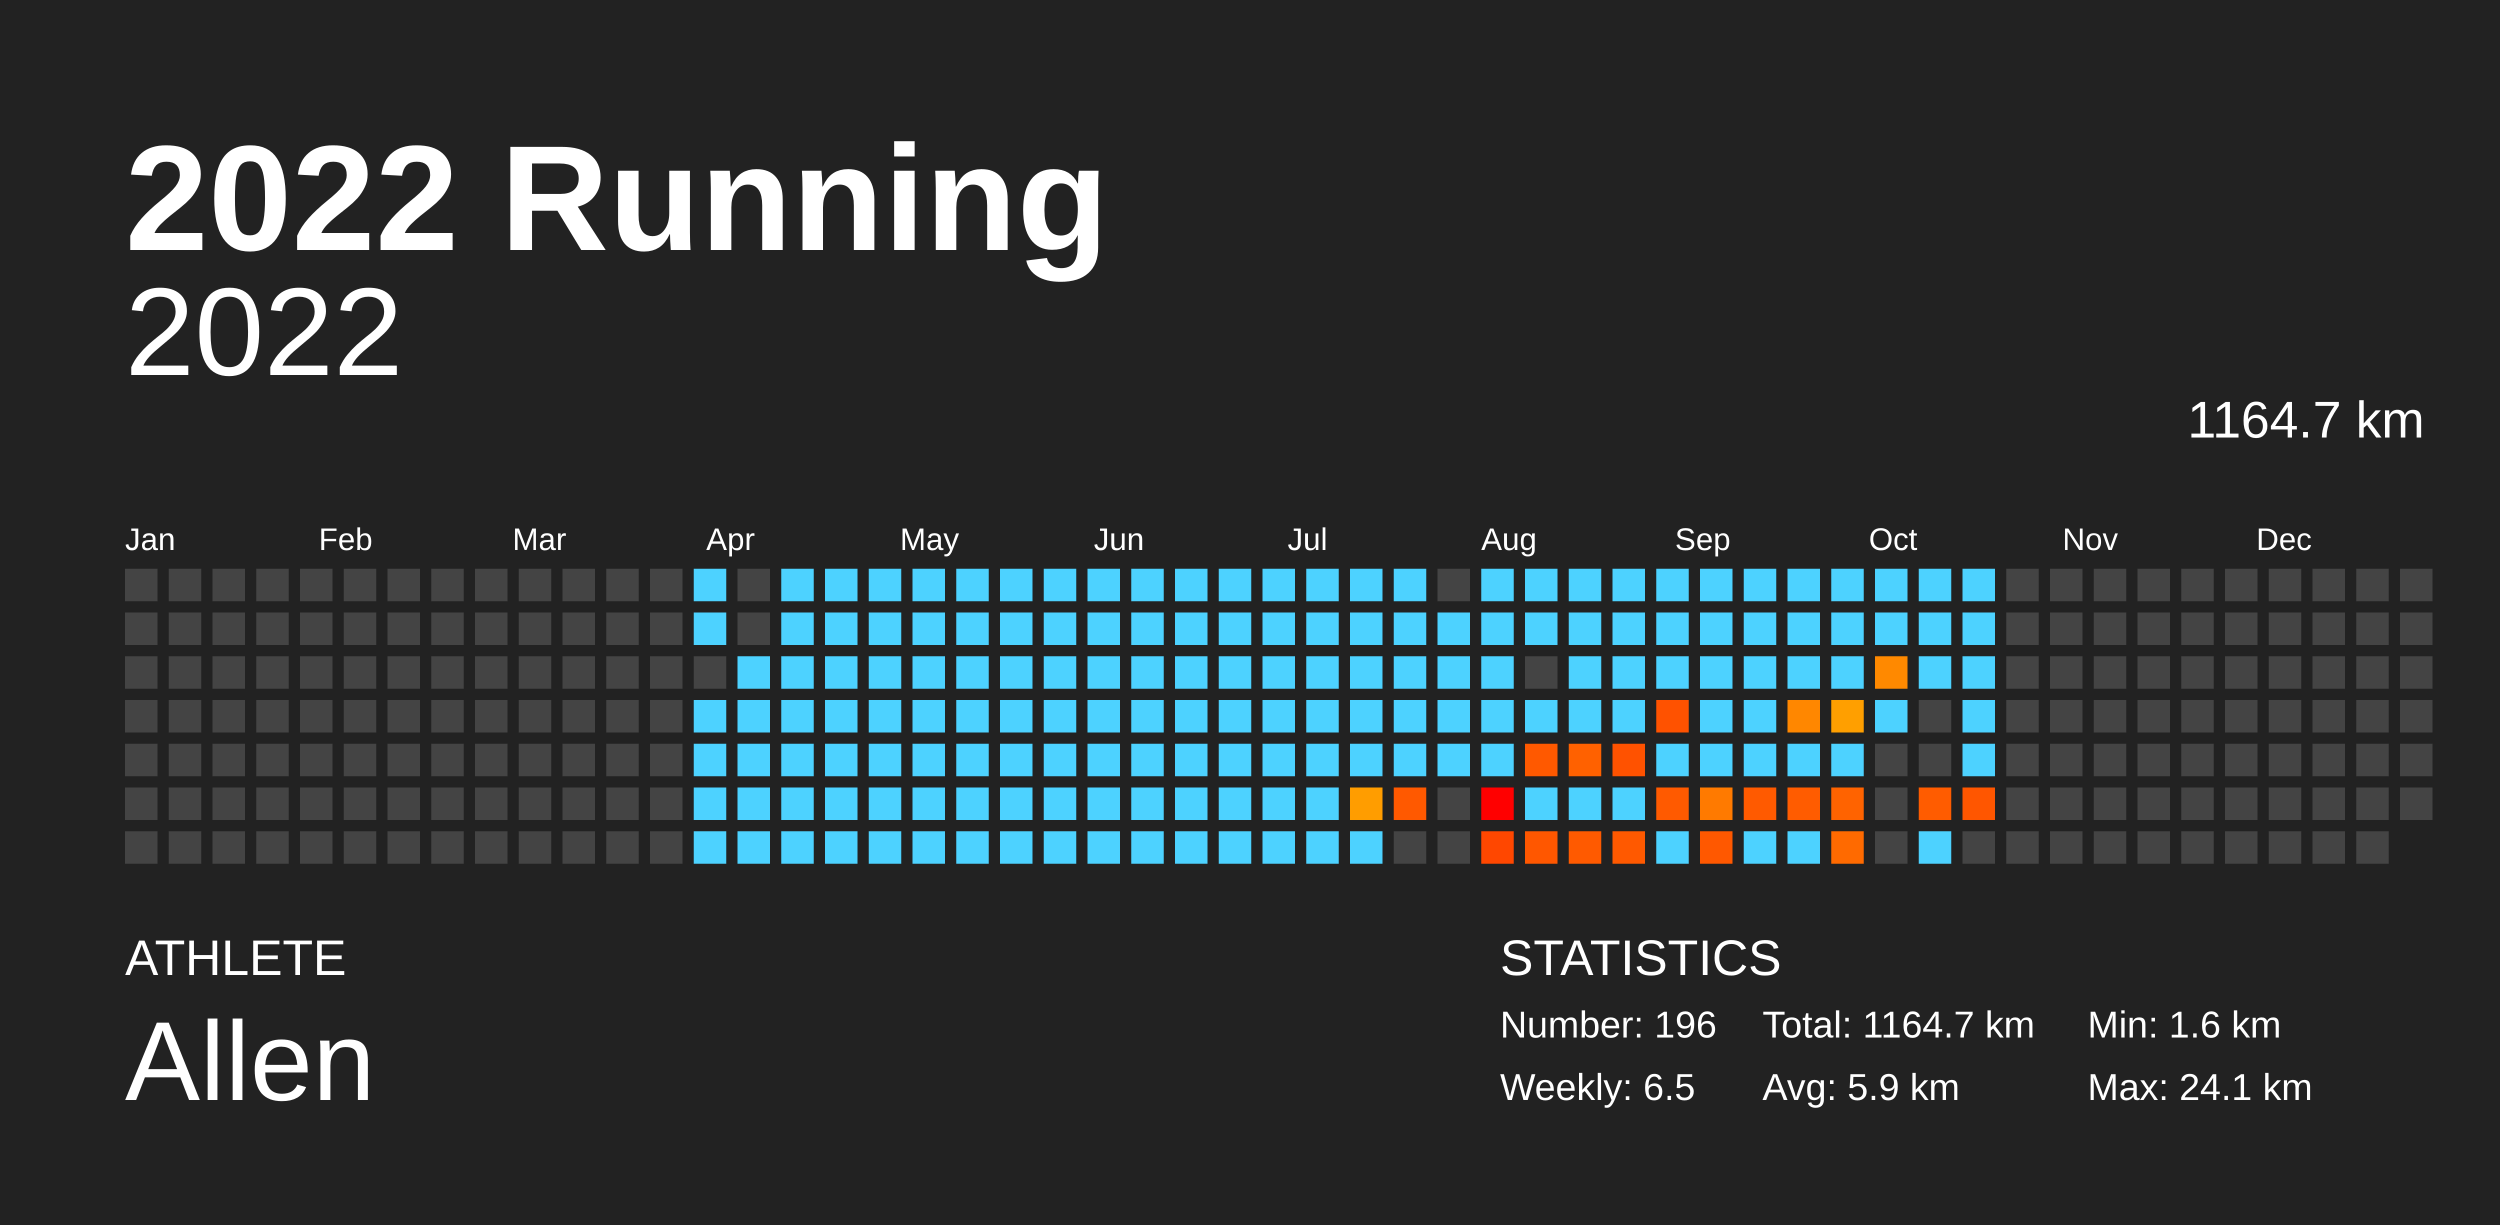
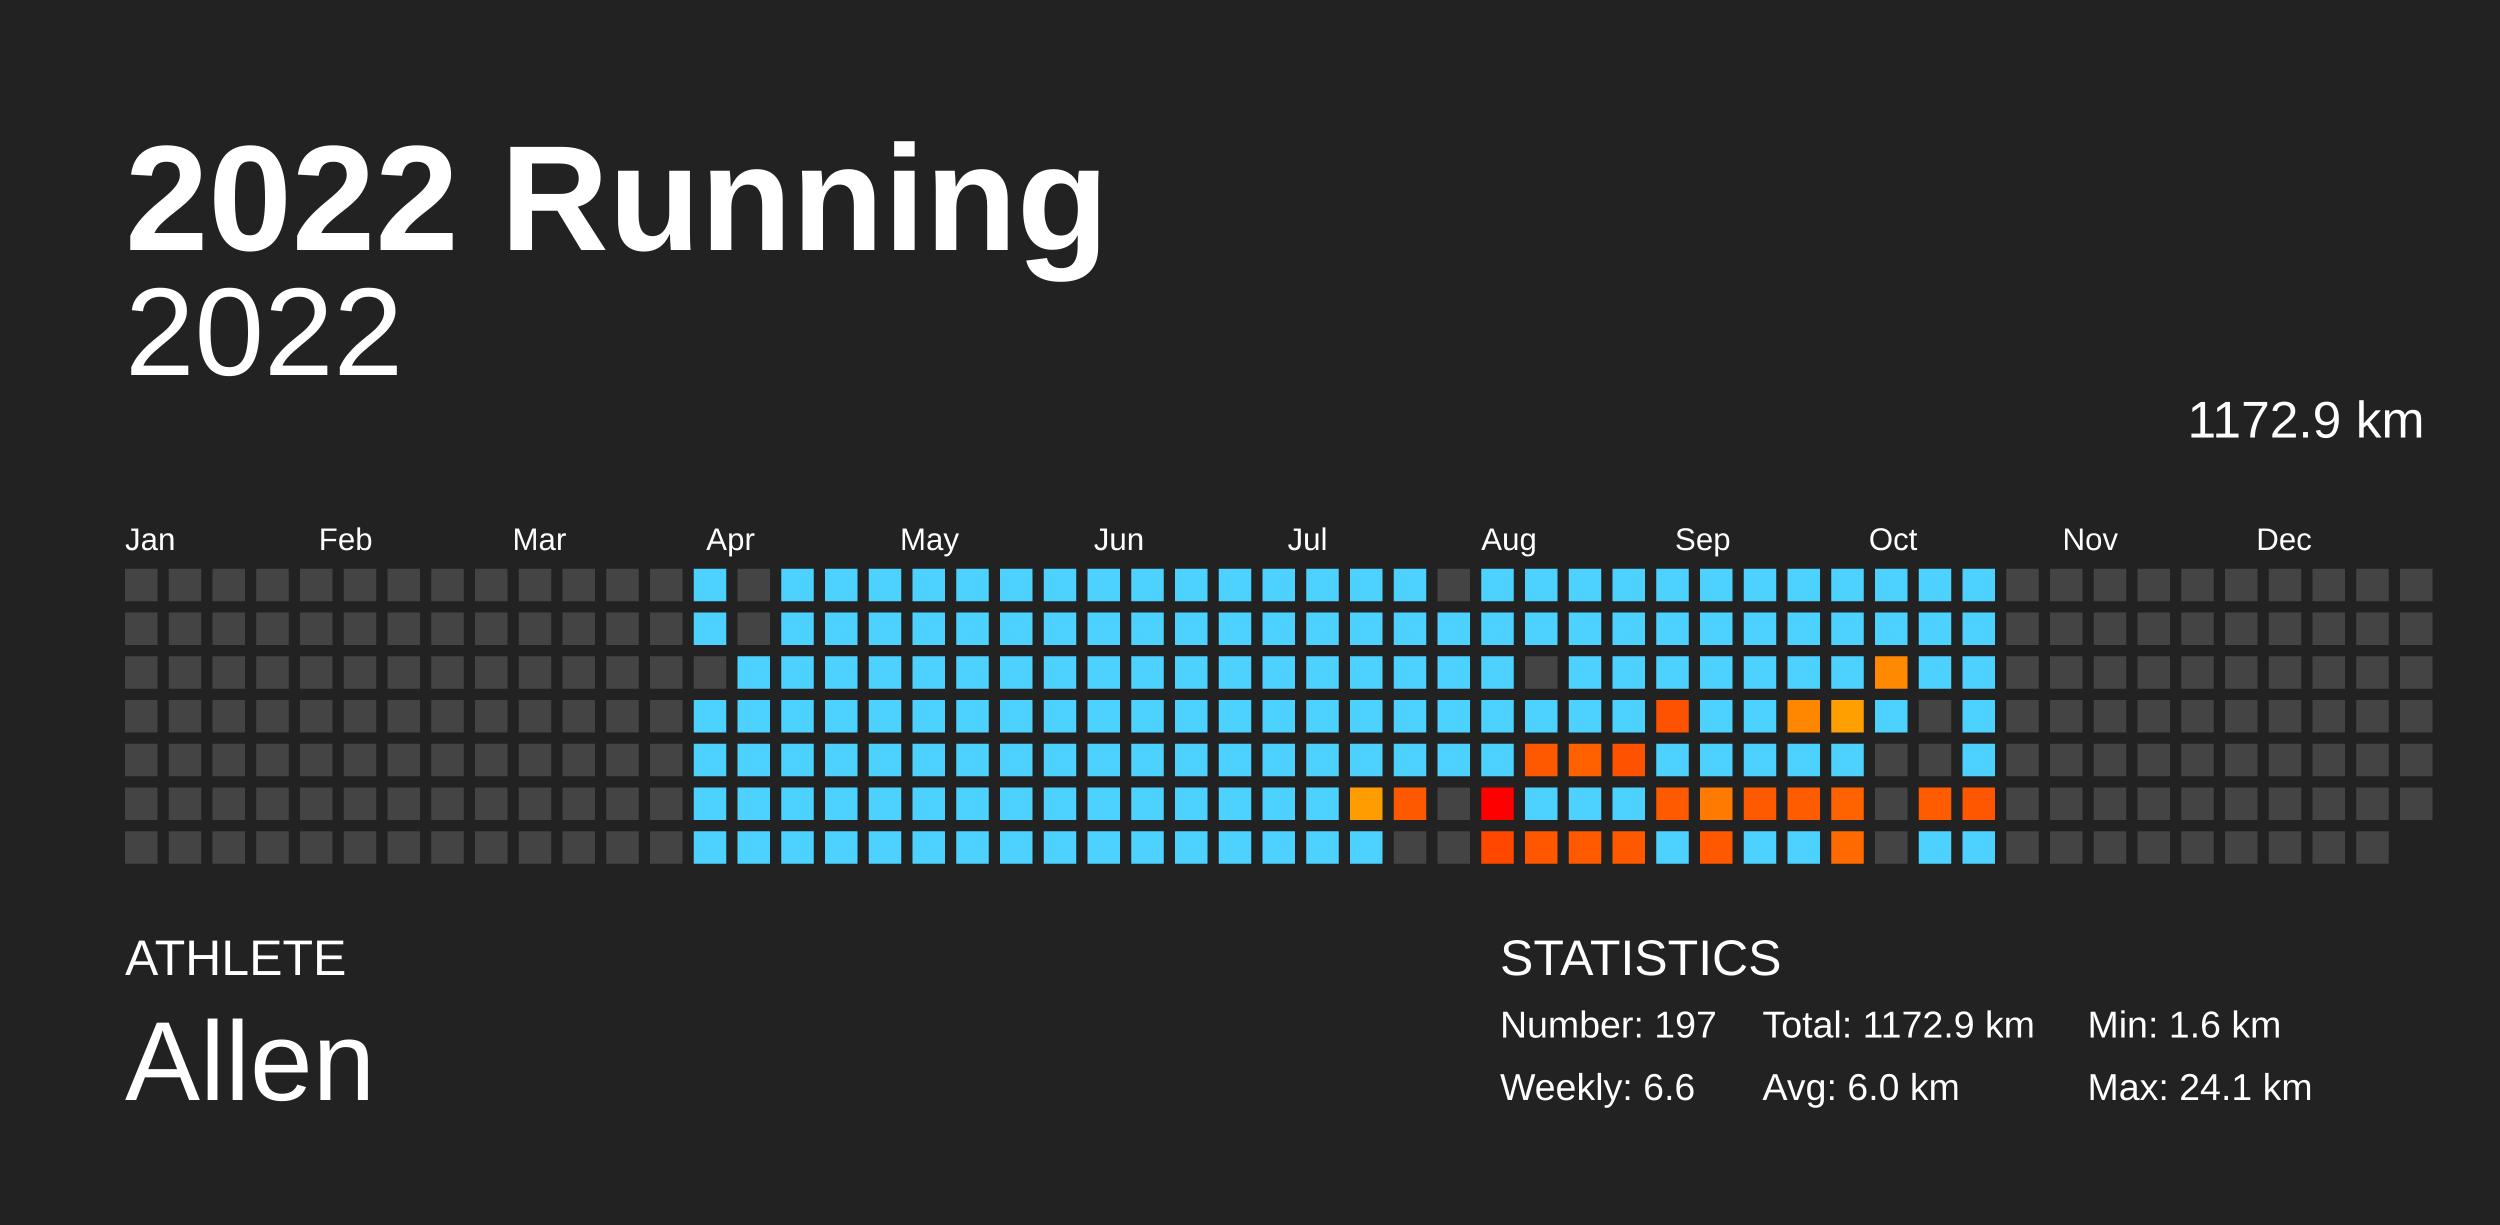
<svg xmlns="http://www.w3.org/2000/svg" baseProfile="full" height="98mm" version="1.1" viewBox="0,0,200,98" width="200mm">
  <defs />
  <rect fill="#222222" height="98" width="200" x="0" y="0" />
  <text fill="#FFFFFF" style="font-size:12px; font-family:Arial; font-weight:bold;" x="10" y="20">2022 Running</text>
  <text fill="#FFFFFF" style="font-size:4px; font-family:Arial" x="10" y="78">ATHLETE</text>
  <text fill="#FFFFFF" style="font-size:9px; font-family:Arial" x="10" y="88">Allen</text>
  <text fill="#FFFFFF" style="font-size:4px; font-family:Arial" x="120" y="78">STATISTICS</text>
-   <text fill="#FFFFFF" style="font-size:3px; font-family:Arial" x="120" y="83">Number: 196</text>
-   <text fill="#FFFFFF" style="font-size:3px; font-family:Arial" x="120" y="88">Weekly: 6.5</text>
-   <text fill="#FFFFFF" style="font-size:3px; font-family:Arial" x="141" y="83">Total: 1164.7 km</text>
-   <text fill="#FFFFFF" style="font-size:3px; font-family:Arial" x="141" y="88">Avg: 5.9 km</text>
+   <text fill="#FFFFFF" style="font-size:3px; font-family:Arial" x="120" y="83">Number: 197</text>
+   <text fill="#FFFFFF" style="font-size:3px; font-family:Arial" x="120" y="88">Weekly: 6.6</text>
+   <text fill="#FFFFFF" style="font-size:3px; font-family:Arial" x="141" y="83">Total: 1172.9 km</text>
+   <text fill="#FFFFFF" style="font-size:3px; font-family:Arial" x="141" y="88">Avg: 6.0 km</text>
  <text fill="#FFFFFF" style="font-size:3px; font-family:Arial" x="167" y="83">Min: 1.6 km</text>
  <text fill="#FFFFFF" style="font-size:3px; font-family:Arial" x="167" y="88">Max: 24.1 km</text>
  <text alignment-baseline="hanging" fill="#FFFFFF" style="font-size:10.0px; font-family:Arial;" x="10" y="30">2022</text>
-   <text alignment-baseline="hanging" fill="#FFFFFF" style="font-size:4.125px; font-family:Arial;" x="175" y="35">1164.7 km</text>
+   <text alignment-baseline="hanging" fill="#FFFFFF" style="font-size:4.125px; font-family:Arial;" x="175" y="35">1172.9 km</text>
  <text fill="#FFFFFF" style="font-size:2.5px; font-family:Arial" x="10.0" y="44">Jan</text>
  <text fill="#FFFFFF" style="font-size:2.5px; font-family:Arial" x="25.5" y="44">Feb</text>
  <text fill="#FFFFFF" style="font-size:2.5px; font-family:Arial" x="41.0" y="44">Mar</text>
  <text fill="#FFFFFF" style="font-size:2.5px; font-family:Arial" x="56.5" y="44">Apr</text>
  <text fill="#FFFFFF" style="font-size:2.5px; font-family:Arial" x="72.0" y="44">May</text>
  <text fill="#FFFFFF" style="font-size:2.5px; font-family:Arial" x="87.5" y="44">Jun</text>
  <text fill="#FFFFFF" style="font-size:2.5px; font-family:Arial" x="103.0" y="44">Jul</text>
  <text fill="#FFFFFF" style="font-size:2.5px; font-family:Arial" x="118.5" y="44">Aug</text>
  <text fill="#FFFFFF" style="font-size:2.5px; font-family:Arial" x="134.0" y="44">Sep</text>
  <text fill="#FFFFFF" style="font-size:2.5px; font-family:Arial" x="149.5" y="44">Oct</text>
  <text fill="#FFFFFF" style="font-size:2.5px; font-family:Arial" x="165.0" y="44">Nov</text>
  <text fill="#FFFFFF" style="font-size:2.5px; font-family:Arial" x="180.5" y="44">Dec</text>
  <rect fill="#444444" height="2.6" width="2.6" x="10.0" y="45.5" />
  <rect fill="#444444" height="2.6" width="2.6" x="10.0" y="49.0" />
  <rect fill="#444444" height="2.6" width="2.6" x="10.0" y="52.5" />
  <rect fill="#444444" height="2.6" width="2.6" x="10.0" y="56.0" />
  <rect fill="#444444" height="2.6" width="2.6" x="10.0" y="59.5" />
  <rect fill="#444444" height="2.6" width="2.6" x="10.0" y="63.0" />
  <rect fill="#444444" height="2.6" width="2.6" x="10.0" y="66.5" />
  <rect fill="#444444" height="2.6" width="2.6" x="13.5" y="45.5" />
  <rect fill="#444444" height="2.6" width="2.6" x="13.5" y="49.0" />
  <rect fill="#444444" height="2.6" width="2.6" x="13.5" y="52.5" />
  <rect fill="#444444" height="2.6" width="2.6" x="13.5" y="56.0" />
  <rect fill="#444444" height="2.6" width="2.6" x="13.5" y="59.5" />
  <rect fill="#444444" height="2.6" width="2.6" x="13.5" y="63.0" />
  <rect fill="#444444" height="2.6" width="2.6" x="13.5" y="66.5" />
  <rect fill="#444444" height="2.6" width="2.6" x="17.0" y="45.5" />
  <rect fill="#444444" height="2.6" width="2.6" x="17.0" y="49.0" />
  <rect fill="#444444" height="2.6" width="2.6" x="17.0" y="52.5" />
  <rect fill="#444444" height="2.6" width="2.6" x="17.0" y="56.0" />
  <rect fill="#444444" height="2.6" width="2.6" x="17.0" y="59.5" />
  <rect fill="#444444" height="2.6" width="2.6" x="17.0" y="63.0" />
  <rect fill="#444444" height="2.6" width="2.6" x="17.0" y="66.5" />
  <rect fill="#444444" height="2.6" width="2.6" x="20.5" y="45.5" />
  <rect fill="#444444" height="2.6" width="2.6" x="20.5" y="49.0" />
  <rect fill="#444444" height="2.6" width="2.6" x="20.5" y="52.5" />
  <rect fill="#444444" height="2.6" width="2.6" x="20.5" y="56.0" />
  <rect fill="#444444" height="2.6" width="2.6" x="20.5" y="59.5" />
  <rect fill="#444444" height="2.6" width="2.6" x="20.5" y="63.0" />
  <rect fill="#444444" height="2.6" width="2.6" x="20.5" y="66.5" />
  <rect fill="#444444" height="2.6" width="2.6" x="24.0" y="45.5" />
  <rect fill="#444444" height="2.6" width="2.6" x="24.0" y="49.0" />
  <rect fill="#444444" height="2.6" width="2.6" x="24.0" y="52.5" />
  <rect fill="#444444" height="2.6" width="2.6" x="24.0" y="56.0" />
  <rect fill="#444444" height="2.6" width="2.6" x="24.0" y="59.5" />
  <rect fill="#444444" height="2.6" width="2.6" x="24.0" y="63.0" />
  <rect fill="#444444" height="2.6" width="2.6" x="24.0" y="66.5" />
  <rect fill="#444444" height="2.6" width="2.6" x="27.5" y="45.5" />
  <rect fill="#444444" height="2.6" width="2.6" x="27.5" y="49.0" />
  <rect fill="#444444" height="2.6" width="2.6" x="27.5" y="52.5" />
  <rect fill="#444444" height="2.6" width="2.6" x="27.5" y="56.0" />
  <rect fill="#444444" height="2.6" width="2.6" x="27.5" y="59.5" />
  <rect fill="#444444" height="2.6" width="2.6" x="27.5" y="63.0" />
  <rect fill="#444444" height="2.6" width="2.6" x="27.5" y="66.5" />
  <rect fill="#444444" height="2.6" width="2.6" x="31.0" y="45.5" />
  <rect fill="#444444" height="2.6" width="2.6" x="31.0" y="49.0" />
  <rect fill="#444444" height="2.6" width="2.6" x="31.0" y="52.5" />
  <rect fill="#444444" height="2.6" width="2.6" x="31.0" y="56.0" />
  <rect fill="#444444" height="2.6" width="2.6" x="31.0" y="59.5" />
  <rect fill="#444444" height="2.6" width="2.6" x="31.0" y="63.0" />
  <rect fill="#444444" height="2.6" width="2.6" x="31.0" y="66.5" />
  <rect fill="#444444" height="2.6" width="2.6" x="34.5" y="45.5" />
  <rect fill="#444444" height="2.6" width="2.6" x="34.5" y="49.0" />
  <rect fill="#444444" height="2.6" width="2.6" x="34.5" y="52.5" />
  <rect fill="#444444" height="2.6" width="2.6" x="34.5" y="56.0" />
  <rect fill="#444444" height="2.6" width="2.6" x="34.5" y="59.5" />
  <rect fill="#444444" height="2.6" width="2.6" x="34.5" y="63.0" />
  <rect fill="#444444" height="2.6" width="2.6" x="34.5" y="66.5" />
  <rect fill="#444444" height="2.6" width="2.6" x="38.0" y="45.5" />
  <rect fill="#444444" height="2.6" width="2.6" x="38.0" y="49.0" />
  <rect fill="#444444" height="2.6" width="2.6" x="38.0" y="52.5" />
  <rect fill="#444444" height="2.6" width="2.6" x="38.0" y="56.0" />
  <rect fill="#444444" height="2.6" width="2.6" x="38.0" y="59.5" />
  <rect fill="#444444" height="2.6" width="2.6" x="38.0" y="63.0" />
  <rect fill="#444444" height="2.6" width="2.6" x="38.0" y="66.5" />
  <rect fill="#444444" height="2.6" width="2.6" x="41.5" y="45.5" />
  <rect fill="#444444" height="2.6" width="2.6" x="41.5" y="49.0" />
  <rect fill="#444444" height="2.6" width="2.6" x="41.5" y="52.5" />
  <rect fill="#444444" height="2.6" width="2.6" x="41.5" y="56.0" />
  <rect fill="#444444" height="2.6" width="2.6" x="41.5" y="59.5" />
  <rect fill="#444444" height="2.6" width="2.6" x="41.5" y="63.0" />
  <rect fill="#444444" height="2.6" width="2.6" x="41.5" y="66.5" />
  <rect fill="#444444" height="2.6" width="2.6" x="45.0" y="45.5" />
  <rect fill="#444444" height="2.6" width="2.6" x="45.0" y="49.0" />
  <rect fill="#444444" height="2.6" width="2.6" x="45.0" y="52.5" />
  <rect fill="#444444" height="2.6" width="2.6" x="45.0" y="56.0" />
  <rect fill="#444444" height="2.6" width="2.6" x="45.0" y="59.5" />
  <rect fill="#444444" height="2.6" width="2.6" x="45.0" y="63.0" />
  <rect fill="#444444" height="2.6" width="2.6" x="45.0" y="66.5" />
  <rect fill="#444444" height="2.6" width="2.6" x="48.5" y="45.5" />
  <rect fill="#444444" height="2.6" width="2.6" x="48.5" y="49.0" />
  <rect fill="#444444" height="2.6" width="2.6" x="48.5" y="52.5" />
  <rect fill="#444444" height="2.6" width="2.6" x="48.5" y="56.0" />
  <rect fill="#444444" height="2.6" width="2.6" x="48.5" y="59.5" />
  <rect fill="#444444" height="2.6" width="2.6" x="48.5" y="63.0" />
  <rect fill="#444444" height="2.6" width="2.6" x="48.5" y="66.5" />
  <rect fill="#444444" height="2.6" width="2.6" x="52.0" y="45.5" />
  <rect fill="#444444" height="2.6" width="2.6" x="52.0" y="49.0" />
  <rect fill="#444444" height="2.6" width="2.6" x="52.0" y="52.5" />
  <rect fill="#444444" height="2.6" width="2.6" x="52.0" y="56.0" />
  <rect fill="#444444" height="2.6" width="2.6" x="52.0" y="59.5" />
  <rect fill="#444444" height="2.6" width="2.6" x="52.0" y="63.0" />
  <rect fill="#444444" height="2.6" width="2.6" x="52.0" y="66.5" />
  <rect fill="#4dd2ff" height="2.6" width="2.6" x="55.5" y="45.5" />
  <rect fill="#4dd2ff" height="2.6" width="2.6" x="55.5" y="49.0" />
  <rect fill="#444444" height="2.6" width="2.6" x="55.5" y="52.5" />
  <rect fill="#4dd2ff" height="2.6" width="2.6" x="55.5" y="56.0" />
  <rect fill="#4dd2ff" height="2.6" width="2.6" x="55.5" y="59.5" />
  <rect fill="#4dd2ff" height="2.6" width="2.6" x="55.5" y="63.0" />
  <rect fill="#4dd2ff" height="2.6" width="2.6" x="55.5" y="66.5" />
  <rect fill="#444444" height="2.6" width="2.6" x="59.0" y="45.5" />
  <rect fill="#444444" height="2.6" width="2.6" x="59.0" y="49.0" />
  <rect fill="#4dd2ff" height="2.6" width="2.6" x="59.0" y="52.5" />
  <rect fill="#4dd2ff" height="2.6" width="2.6" x="59.0" y="56.0" />
  <rect fill="#4dd2ff" height="2.6" width="2.6" x="59.0" y="59.5" />
  <rect fill="#4dd2ff" height="2.6" width="2.6" x="59.0" y="63.0" />
  <rect fill="#4dd2ff" height="2.6" width="2.6" x="59.0" y="66.5" />
  <rect fill="#4dd2ff" height="2.6" width="2.6" x="62.5" y="45.5" />
  <rect fill="#4dd2ff" height="2.6" width="2.6" x="62.5" y="49.0" />
  <rect fill="#4dd2ff" height="2.6" width="2.6" x="62.5" y="52.5" />
  <rect fill="#4dd2ff" height="2.6" width="2.6" x="62.5" y="56.0" />
  <rect fill="#4dd2ff" height="2.6" width="2.6" x="62.5" y="59.5" />
  <rect fill="#4dd2ff" height="2.6" width="2.6" x="62.5" y="63.0" />
  <rect fill="#4dd2ff" height="2.6" width="2.6" x="62.5" y="66.5" />
  <rect fill="#4dd2ff" height="2.6" width="2.6" x="66.0" y="45.5" />
  <rect fill="#4dd2ff" height="2.6" width="2.6" x="66.0" y="49.0" />
  <rect fill="#4dd2ff" height="2.6" width="2.6" x="66.0" y="52.5" />
  <rect fill="#4dd2ff" height="2.6" width="2.6" x="66.0" y="56.0" />
  <rect fill="#4dd2ff" height="2.6" width="2.6" x="66.0" y="59.5" />
  <rect fill="#4dd2ff" height="2.6" width="2.6" x="66.0" y="63.0" />
  <rect fill="#4dd2ff" height="2.6" width="2.6" x="66.0" y="66.5" />
  <rect fill="#4dd2ff" height="2.6" width="2.6" x="69.5" y="45.5" />
  <rect fill="#4dd2ff" height="2.6" width="2.6" x="69.5" y="49.0" />
  <rect fill="#4dd2ff" height="2.6" width="2.6" x="69.5" y="52.5" />
  <rect fill="#4dd2ff" height="2.6" width="2.6" x="69.5" y="56.0" />
  <rect fill="#4dd2ff" height="2.6" width="2.6" x="69.5" y="59.5" />
  <rect fill="#4dd2ff" height="2.6" width="2.6" x="69.5" y="63.0" />
  <rect fill="#4dd2ff" height="2.6" width="2.6" x="69.5" y="66.5" />
  <rect fill="#4dd2ff" height="2.6" width="2.6" x="73.0" y="45.5" />
  <rect fill="#4dd2ff" height="2.6" width="2.6" x="73.0" y="49.0" />
  <rect fill="#4dd2ff" height="2.6" width="2.6" x="73.0" y="52.5" />
  <rect fill="#4dd2ff" height="2.6" width="2.6" x="73.0" y="56.0" />
  <rect fill="#4dd2ff" height="2.6" width="2.6" x="73.0" y="59.5" />
  <rect fill="#4dd2ff" height="2.6" width="2.6" x="73.0" y="63.0" />
  <rect fill="#4dd2ff" height="2.6" width="2.6" x="73.0" y="66.5" />
  <rect fill="#4dd2ff" height="2.6" width="2.6" x="76.5" y="45.5" />
  <rect fill="#4dd2ff" height="2.6" width="2.6" x="76.5" y="49.0" />
  <rect fill="#4dd2ff" height="2.6" width="2.6" x="76.5" y="52.5" />
  <rect fill="#4dd2ff" height="2.6" width="2.6" x="76.5" y="56.0" />
  <rect fill="#4dd2ff" height="2.6" width="2.6" x="76.5" y="59.5" />
  <rect fill="#4dd2ff" height="2.6" width="2.6" x="76.5" y="63.0" />
  <rect fill="#4dd2ff" height="2.6" width="2.6" x="76.5" y="66.5" />
  <rect fill="#4dd2ff" height="2.6" width="2.6" x="80.0" y="45.5" />
  <rect fill="#4dd2ff" height="2.6" width="2.6" x="80.0" y="49.0" />
  <rect fill="#4dd2ff" height="2.6" width="2.6" x="80.0" y="52.5" />
  <rect fill="#4dd2ff" height="2.6" width="2.6" x="80.0" y="56.0" />
  <rect fill="#4dd2ff" height="2.6" width="2.6" x="80.0" y="59.5" />
  <rect fill="#4dd2ff" height="2.6" width="2.6" x="80.0" y="63.0" />
  <rect fill="#4dd2ff" height="2.6" width="2.6" x="80.0" y="66.5" />
  <rect fill="#4dd2ff" height="2.6" width="2.6" x="83.5" y="45.5" />
  <rect fill="#4dd2ff" height="2.6" width="2.6" x="83.5" y="49.0" />
  <rect fill="#4dd2ff" height="2.6" width="2.6" x="83.5" y="52.5" />
  <rect fill="#4dd2ff" height="2.6" width="2.6" x="83.5" y="56.0" />
  <rect fill="#4dd2ff" height="2.6" width="2.6" x="83.5" y="59.5" />
  <rect fill="#4dd2ff" height="2.6" width="2.6" x="83.5" y="63.0" />
  <rect fill="#4dd2ff" height="2.6" width="2.6" x="83.5" y="66.5" />
  <rect fill="#4dd2ff" height="2.6" width="2.6" x="87.0" y="45.5" />
  <rect fill="#4dd2ff" height="2.6" width="2.6" x="87.0" y="49.0" />
  <rect fill="#4dd2ff" height="2.6" width="2.6" x="87.0" y="52.5" />
  <rect fill="#4dd2ff" height="2.6" width="2.6" x="87.0" y="56.0" />
  <rect fill="#4dd2ff" height="2.6" width="2.6" x="87.0" y="59.5" />
  <rect fill="#4dd2ff" height="2.6" width="2.6" x="87.0" y="63.0" />
  <rect fill="#4dd2ff" height="2.6" width="2.6" x="87.0" y="66.5" />
  <rect fill="#4dd2ff" height="2.6" width="2.6" x="90.5" y="45.5" />
  <rect fill="#4dd2ff" height="2.6" width="2.6" x="90.5" y="49.0" />
  <rect fill="#4dd2ff" height="2.6" width="2.6" x="90.5" y="52.5" />
  <rect fill="#4dd2ff" height="2.6" width="2.6" x="90.5" y="56.0" />
  <rect fill="#4dd2ff" height="2.6" width="2.6" x="90.5" y="59.5" />
  <rect fill="#4dd2ff" height="2.6" width="2.6" x="90.5" y="63.0" />
  <rect fill="#4dd2ff" height="2.6" width="2.6" x="90.5" y="66.5" />
  <rect fill="#4dd2ff" height="2.6" width="2.6" x="94.0" y="45.5" />
  <rect fill="#4dd2ff" height="2.6" width="2.6" x="94.0" y="49.0" />
  <rect fill="#4dd2ff" height="2.6" width="2.6" x="94.0" y="52.5" />
  <rect fill="#4dd2ff" height="2.6" width="2.6" x="94.0" y="56.0" />
  <rect fill="#4dd2ff" height="2.6" width="2.6" x="94.0" y="59.5" />
  <rect fill="#4dd2ff" height="2.6" width="2.6" x="94.0" y="63.0" />
  <rect fill="#4dd2ff" height="2.6" width="2.6" x="94.0" y="66.5" />
  <rect fill="#4dd2ff" height="2.6" width="2.6" x="97.5" y="45.5" />
  <rect fill="#4dd2ff" height="2.6" width="2.6" x="97.5" y="49.0" />
  <rect fill="#4dd2ff" height="2.6" width="2.6" x="97.5" y="52.5" />
  <rect fill="#4dd2ff" height="2.6" width="2.6" x="97.5" y="56.0" />
  <rect fill="#4dd2ff" height="2.6" width="2.6" x="97.5" y="59.5" />
  <rect fill="#4dd2ff" height="2.6" width="2.6" x="97.5" y="63.0" />
  <rect fill="#4dd2ff" height="2.6" width="2.6" x="97.5" y="66.5" />
  <rect fill="#4dd2ff" height="2.6" width="2.6" x="101.0" y="45.5" />
  <rect fill="#4dd2ff" height="2.6" width="2.6" x="101.0" y="49.0" />
  <rect fill="#4dd2ff" height="2.6" width="2.6" x="101.0" y="52.5" />
  <rect fill="#4dd2ff" height="2.6" width="2.6" x="101.0" y="56.0" />
  <rect fill="#4dd2ff" height="2.6" width="2.6" x="101.0" y="59.5" />
  <rect fill="#4dd2ff" height="2.6" width="2.6" x="101.0" y="63.0" />
  <rect fill="#4dd2ff" height="2.6" width="2.6" x="101.0" y="66.5" />
  <rect fill="#4dd2ff" height="2.6" width="2.6" x="104.5" y="45.5" />
  <rect fill="#4dd2ff" height="2.6" width="2.6" x="104.5" y="49.0" />
  <rect fill="#4dd2ff" height="2.6" width="2.6" x="104.5" y="52.5" />
  <rect fill="#4dd2ff" height="2.6" width="2.6" x="104.5" y="56.0" />
  <rect fill="#4dd2ff" height="2.6" width="2.6" x="104.5" y="59.5" />
  <rect fill="#4dd2ff" height="2.6" width="2.6" x="104.5" y="63.0" />
  <rect fill="#4dd2ff" height="2.6" width="2.6" x="104.5" y="66.5" />
  <rect fill="#4dd2ff" height="2.6" width="2.6" x="108.0" y="45.5" />
  <rect fill="#4dd2ff" height="2.6" width="2.6" x="108.0" y="49.0" />
  <rect fill="#4dd2ff" height="2.6" width="2.6" x="108.0" y="52.5" />
  <rect fill="#4dd2ff" height="2.6" width="2.6" x="108.0" y="56.0" />
  <rect fill="#4dd2ff" height="2.6" width="2.6" x="108.0" y="59.5" />
  <rect fill="#ff9d00" height="2.6" width="2.6" x="108.0" y="63.0" />
  <rect fill="#4dd2ff" height="2.6" width="2.6" x="108.0" y="66.5" />
  <rect fill="#4dd2ff" height="2.6" width="2.6" x="111.5" y="45.5" />
  <rect fill="#4dd2ff" height="2.6" width="2.6" x="111.5" y="49.0" />
  <rect fill="#4dd2ff" height="2.6" width="2.6" x="111.5" y="52.5" />
  <rect fill="#4dd2ff" height="2.6" width="2.6" x="111.5" y="56.0" />
  <rect fill="#4dd2ff" height="2.6" width="2.6" x="111.5" y="59.5" />
  <rect fill="#ff5900" height="2.6" width="2.6" x="111.5" y="63.0" />
  <rect fill="#444444" height="2.6" width="2.6" x="111.5" y="66.5" />
  <rect fill="#444444" height="2.6" width="2.6" x="115.0" y="45.5" />
  <rect fill="#4dd2ff" height="2.6" width="2.6" x="115.0" y="49.0" />
  <rect fill="#4dd2ff" height="2.6" width="2.6" x="115.0" y="52.5" />
  <rect fill="#4dd2ff" height="2.6" width="2.6" x="115.0" y="56.0" />
  <rect fill="#4dd2ff" height="2.6" width="2.6" x="115.0" y="59.5" />
  <rect fill="#444444" height="2.6" width="2.6" x="115.0" y="63.0" />
  <rect fill="#444444" height="2.6" width="2.6" x="115.0" y="66.5" />
  <rect fill="#4dd2ff" height="2.6" width="2.6" x="118.5" y="45.5" />
  <rect fill="#4dd2ff" height="2.6" width="2.6" x="118.5" y="49.0" />
  <rect fill="#4dd2ff" height="2.6" width="2.6" x="118.5" y="52.5" />
  <rect fill="#4dd2ff" height="2.6" width="2.6" x="118.5" y="56.0" />
  <rect fill="#4dd2ff" height="2.6" width="2.6" x="118.5" y="59.5" />
  <rect fill="red" height="2.6" width="2.6" x="118.5" y="63.0" />
  <rect fill="#ff4700" height="2.6" width="2.6" x="118.5" y="66.5" />
  <rect fill="#4dd2ff" height="2.6" width="2.6" x="122.0" y="45.5" />
  <rect fill="#4dd2ff" height="2.6" width="2.6" x="122.0" y="49.0" />
  <rect fill="#444444" height="2.6" width="2.6" x="122.0" y="52.5" />
  <rect fill="#4dd2ff" height="2.6" width="2.6" x="122.0" y="56.0" />
  <rect fill="#ff5900" height="2.6" width="2.6" x="122.0" y="59.5" />
  <rect fill="#4dd2ff" height="2.6" width="2.6" x="122.0" y="63.0" />
  <rect fill="#ff5700" height="2.6" width="2.6" x="122.0" y="66.5" />
  <rect fill="#4dd2ff" height="2.6" width="2.6" x="125.5" y="45.5" />
  <rect fill="#4dd2ff" height="2.6" width="2.6" x="125.5" y="49.0" />
  <rect fill="#4dd2ff" height="2.6" width="2.6" x="125.5" y="52.5" />
  <rect fill="#4dd2ff" height="2.6" width="2.6" x="125.5" y="56.0" />
  <rect fill="#ff6100" height="2.6" width="2.6" x="125.5" y="59.5" />
  <rect fill="#4dd2ff" height="2.6" width="2.6" x="125.5" y="63.0" />
  <rect fill="#ff5a00" height="2.6" width="2.6" x="125.5" y="66.5" />
  <rect fill="#4dd2ff" height="2.6" width="2.6" x="129.0" y="45.5" />
  <rect fill="#4dd2ff" height="2.6" width="2.6" x="129.0" y="49.0" />
  <rect fill="#4dd2ff" height="2.6" width="2.6" x="129.0" y="52.5" />
  <rect fill="#4dd2ff" height="2.6" width="2.6" x="129.0" y="56.0" />
  <rect fill="#ff5200" height="2.6" width="2.6" x="129.0" y="59.5" />
  <rect fill="#4dd2ff" height="2.6" width="2.6" x="129.0" y="63.0" />
  <rect fill="#ff5900" height="2.6" width="2.6" x="129.0" y="66.5" />
  <rect fill="#4dd2ff" height="2.6" width="2.6" x="132.5" y="45.5" />
  <rect fill="#4dd2ff" height="2.6" width="2.6" x="132.5" y="49.0" />
  <rect fill="#4dd2ff" height="2.6" width="2.6" x="132.5" y="52.5" />
  <rect fill="#ff5200" height="2.6" width="2.6" x="132.5" y="56.0" />
  <rect fill="#4dd2ff" height="2.6" width="2.6" x="132.5" y="59.5" />
  <rect fill="#ff5a00" height="2.6" width="2.6" x="132.5" y="63.0" />
  <rect fill="#4dd2ff" height="2.6" width="2.6" x="132.5" y="66.5" />
  <rect fill="#4dd2ff" height="2.6" width="2.6" x="136.0" y="45.5" />
  <rect fill="#4dd2ff" height="2.6" width="2.6" x="136.0" y="49.0" />
  <rect fill="#4dd2ff" height="2.6" width="2.6" x="136.0" y="52.5" />
  <rect fill="#4dd2ff" height="2.6" width="2.6" x="136.0" y="56.0" />
  <rect fill="#4dd2ff" height="2.6" width="2.6" x="136.0" y="59.5" />
  <rect fill="#ff7a00" height="2.6" width="2.6" x="136.0" y="63.0" />
  <rect fill="#ff5800" height="2.6" width="2.6" x="136.0" y="66.5" />
  <rect fill="#4dd2ff" height="2.6" width="2.6" x="139.5" y="45.5" />
  <rect fill="#4dd2ff" height="2.6" width="2.6" x="139.5" y="49.0" />
  <rect fill="#4dd2ff" height="2.6" width="2.6" x="139.5" y="52.5" />
  <rect fill="#4dd2ff" height="2.6" width="2.6" x="139.5" y="56.0" />
  <rect fill="#4dd2ff" height="2.6" width="2.6" x="139.5" y="59.5" />
  <rect fill="#ff5a00" height="2.6" width="2.6" x="139.5" y="63.0" />
  <rect fill="#4dd2ff" height="2.6" width="2.6" x="139.5" y="66.5" />
  <rect fill="#4dd2ff" height="2.6" width="2.6" x="143.0" y="45.5" />
  <rect fill="#4dd2ff" height="2.6" width="2.6" x="143.0" y="49.0" />
  <rect fill="#4dd2ff" height="2.6" width="2.6" x="143.0" y="52.5" />
  <rect fill="#ff8700" height="2.6" width="2.6" x="143.0" y="56.0" />
  <rect fill="#4dd2ff" height="2.6" width="2.6" x="143.0" y="59.5" />
  <rect fill="#ff5c00" height="2.6" width="2.6" x="143.0" y="63.0" />
  <rect fill="#4dd2ff" height="2.6" width="2.6" x="143.0" y="66.5" />
  <rect fill="#4dd2ff" height="2.6" width="2.6" x="146.5" y="45.5" />
  <rect fill="#4dd2ff" height="2.6" width="2.6" x="146.5" y="49.0" />
  <rect fill="#4dd2ff" height="2.6" width="2.6" x="146.5" y="52.5" />
  <rect fill="#ff9f00" height="2.6" width="2.6" x="146.5" y="56.0" />
  <rect fill="#4dd2ff" height="2.6" width="2.6" x="146.5" y="59.5" />
  <rect fill="#ff6300" height="2.6" width="2.6" x="146.5" y="63.0" />
  <rect fill="#ff6a00" height="2.6" width="2.6" x="146.5" y="66.5" />
  <rect fill="#4dd2ff" height="2.6" width="2.6" x="150.0" y="45.5" />
  <rect fill="#4dd2ff" height="2.6" width="2.6" x="150.0" y="49.0" />
  <rect fill="#ff8900" height="2.6" width="2.6" x="150.0" y="52.5" />
  <rect fill="#4dd2ff" height="2.6" width="2.6" x="150.0" y="56.0" />
  <rect fill="#444444" height="2.6" width="2.6" x="150.0" y="59.5" />
  <rect fill="#444444" height="2.6" width="2.6" x="150.0" y="63.0" />
  <rect fill="#444444" height="2.6" width="2.6" x="150.0" y="66.5" />
  <rect fill="#4dd2ff" height="2.6" width="2.6" x="153.5" y="45.5" />
  <rect fill="#4dd2ff" height="2.6" width="2.6" x="153.5" y="49.0" />
  <rect fill="#4dd2ff" height="2.6" width="2.6" x="153.5" y="52.5" />
  <rect fill="#444444" height="2.6" width="2.6" x="153.5" y="56.0" />
  <rect fill="#444444" height="2.6" width="2.6" x="153.5" y="59.5" />
  <rect fill="#ff5c00" height="2.6" width="2.6" x="153.5" y="63.0" />
  <rect fill="#4dd2ff" height="2.6" width="2.6" x="153.5" y="66.5" />
  <rect fill="#4dd2ff" height="2.6" width="2.6" x="157.0" y="45.5" />
  <rect fill="#4dd2ff" height="2.6" width="2.6" x="157.0" y="49.0" />
  <rect fill="#4dd2ff" height="2.6" width="2.6" x="157.0" y="52.5" />
  <rect fill="#4dd2ff" height="2.6" width="2.6" x="157.0" y="56.0" />
  <rect fill="#4dd2ff" height="2.6" width="2.6" x="157.0" y="59.5" />
  <rect fill="#ff5600" height="2.6" width="2.6" x="157.0" y="63.0" />
-   <rect fill="#444444" height="2.6" width="2.6" x="157.0" y="66.5" />
+   <rect fill="#4dd2ff" height="2.6" width="2.6" x="157.0" y="66.5" />
  <rect fill="#444444" height="2.6" width="2.6" x="160.5" y="45.5" />
  <rect fill="#444444" height="2.6" width="2.6" x="160.5" y="49.0" />
  <rect fill="#444444" height="2.6" width="2.6" x="160.5" y="52.5" />
  <rect fill="#444444" height="2.6" width="2.6" x="160.5" y="56.0" />
  <rect fill="#444444" height="2.6" width="2.6" x="160.5" y="59.5" />
  <rect fill="#444444" height="2.6" width="2.6" x="160.5" y="63.0" />
  <rect fill="#444444" height="2.6" width="2.6" x="160.5" y="66.5" />
  <rect fill="#444444" height="2.6" width="2.6" x="164.0" y="45.5" />
  <rect fill="#444444" height="2.6" width="2.6" x="164.0" y="49.0" />
  <rect fill="#444444" height="2.6" width="2.6" x="164.0" y="52.5" />
  <rect fill="#444444" height="2.6" width="2.6" x="164.0" y="56.0" />
  <rect fill="#444444" height="2.6" width="2.6" x="164.0" y="59.5" />
  <rect fill="#444444" height="2.6" width="2.6" x="164.0" y="63.0" />
  <rect fill="#444444" height="2.6" width="2.6" x="164.0" y="66.5" />
  <rect fill="#444444" height="2.6" width="2.6" x="167.5" y="45.5" />
  <rect fill="#444444" height="2.6" width="2.6" x="167.5" y="49.0" />
  <rect fill="#444444" height="2.6" width="2.6" x="167.5" y="52.5" />
  <rect fill="#444444" height="2.6" width="2.6" x="167.5" y="56.0" />
  <rect fill="#444444" height="2.6" width="2.6" x="167.5" y="59.5" />
  <rect fill="#444444" height="2.6" width="2.6" x="167.5" y="63.0" />
  <rect fill="#444444" height="2.6" width="2.6" x="167.5" y="66.5" />
  <rect fill="#444444" height="2.6" width="2.6" x="171.0" y="45.5" />
  <rect fill="#444444" height="2.6" width="2.6" x="171.0" y="49.0" />
  <rect fill="#444444" height="2.6" width="2.6" x="171.0" y="52.5" />
  <rect fill="#444444" height="2.6" width="2.6" x="171.0" y="56.0" />
  <rect fill="#444444" height="2.6" width="2.6" x="171.0" y="59.5" />
  <rect fill="#444444" height="2.6" width="2.6" x="171.0" y="63.0" />
  <rect fill="#444444" height="2.6" width="2.6" x="171.0" y="66.5" />
  <rect fill="#444444" height="2.6" width="2.6" x="174.5" y="45.5" />
  <rect fill="#444444" height="2.6" width="2.6" x="174.5" y="49.0" />
  <rect fill="#444444" height="2.6" width="2.6" x="174.5" y="52.5" />
  <rect fill="#444444" height="2.6" width="2.6" x="174.5" y="56.0" />
  <rect fill="#444444" height="2.6" width="2.6" x="174.5" y="59.5" />
  <rect fill="#444444" height="2.6" width="2.6" x="174.5" y="63.0" />
  <rect fill="#444444" height="2.6" width="2.6" x="174.5" y="66.5" />
  <rect fill="#444444" height="2.6" width="2.6" x="178.0" y="45.5" />
  <rect fill="#444444" height="2.6" width="2.6" x="178.0" y="49.0" />
  <rect fill="#444444" height="2.6" width="2.6" x="178.0" y="52.5" />
  <rect fill="#444444" height="2.6" width="2.6" x="178.0" y="56.0" />
  <rect fill="#444444" height="2.6" width="2.6" x="178.0" y="59.5" />
  <rect fill="#444444" height="2.6" width="2.6" x="178.0" y="63.0" />
  <rect fill="#444444" height="2.6" width="2.6" x="178.0" y="66.5" />
  <rect fill="#444444" height="2.6" width="2.6" x="181.5" y="45.5" />
  <rect fill="#444444" height="2.6" width="2.6" x="181.5" y="49.0" />
  <rect fill="#444444" height="2.6" width="2.6" x="181.5" y="52.5" />
  <rect fill="#444444" height="2.6" width="2.6" x="181.5" y="56.0" />
  <rect fill="#444444" height="2.6" width="2.6" x="181.5" y="59.5" />
  <rect fill="#444444" height="2.6" width="2.6" x="181.5" y="63.0" />
  <rect fill="#444444" height="2.6" width="2.6" x="181.5" y="66.5" />
  <rect fill="#444444" height="2.6" width="2.6" x="185.0" y="45.5" />
  <rect fill="#444444" height="2.6" width="2.6" x="185.0" y="49.0" />
  <rect fill="#444444" height="2.6" width="2.6" x="185.0" y="52.5" />
  <rect fill="#444444" height="2.6" width="2.6" x="185.0" y="56.0" />
  <rect fill="#444444" height="2.6" width="2.6" x="185.0" y="59.5" />
  <rect fill="#444444" height="2.6" width="2.6" x="185.0" y="63.0" />
  <rect fill="#444444" height="2.6" width="2.6" x="185.0" y="66.5" />
  <rect fill="#444444" height="2.6" width="2.6" x="188.5" y="45.5" />
  <rect fill="#444444" height="2.6" width="2.6" x="188.5" y="49.0" />
  <rect fill="#444444" height="2.6" width="2.6" x="188.5" y="52.5" />
  <rect fill="#444444" height="2.6" width="2.6" x="188.5" y="56.0" />
  <rect fill="#444444" height="2.6" width="2.6" x="188.5" y="59.5" />
  <rect fill="#444444" height="2.6" width="2.6" x="188.5" y="63.0" />
  <rect fill="#444444" height="2.6" width="2.6" x="188.5" y="66.5" />
  <rect fill="#444444" height="2.6" width="2.6" x="192.0" y="45.5" />
  <rect fill="#444444" height="2.6" width="2.6" x="192.0" y="49.0" />
  <rect fill="#444444" height="2.6" width="2.6" x="192.0" y="52.5" />
  <rect fill="#444444" height="2.6" width="2.6" x="192.0" y="56.0" />
  <rect fill="#444444" height="2.6" width="2.6" x="192.0" y="59.5" />
  <rect fill="#444444" height="2.6" width="2.6" x="192.0" y="63.0" />
</svg>
